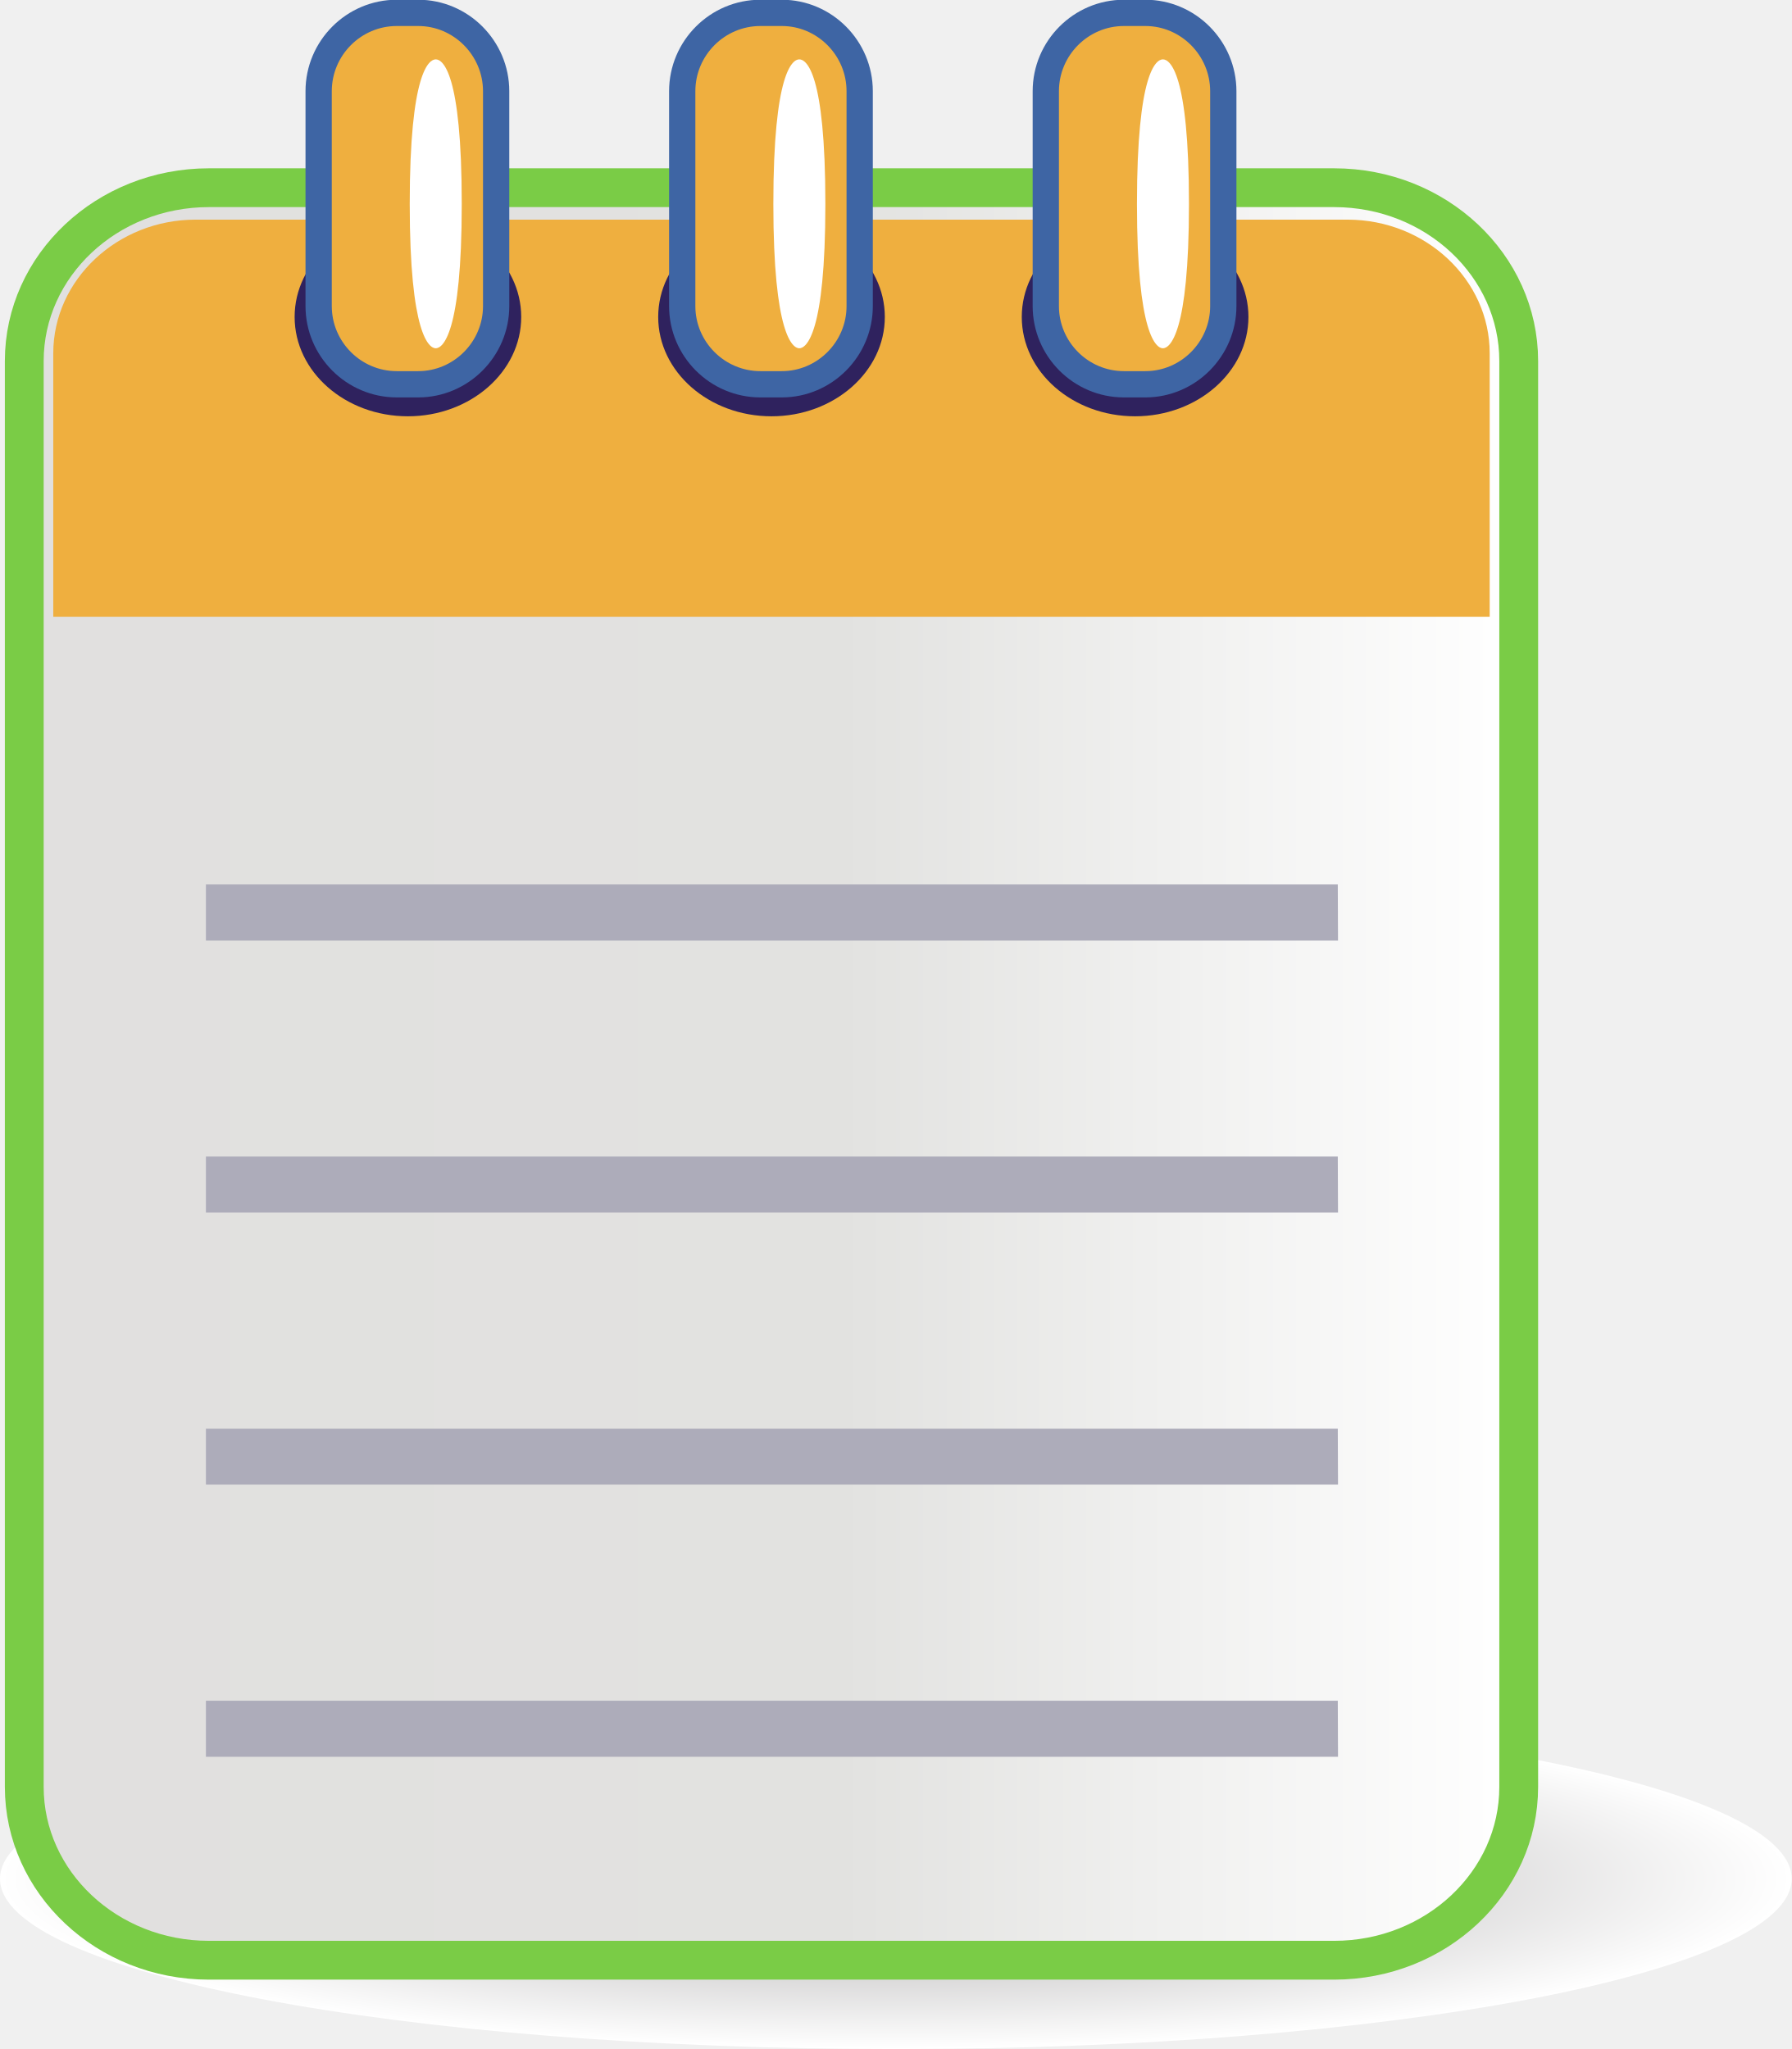
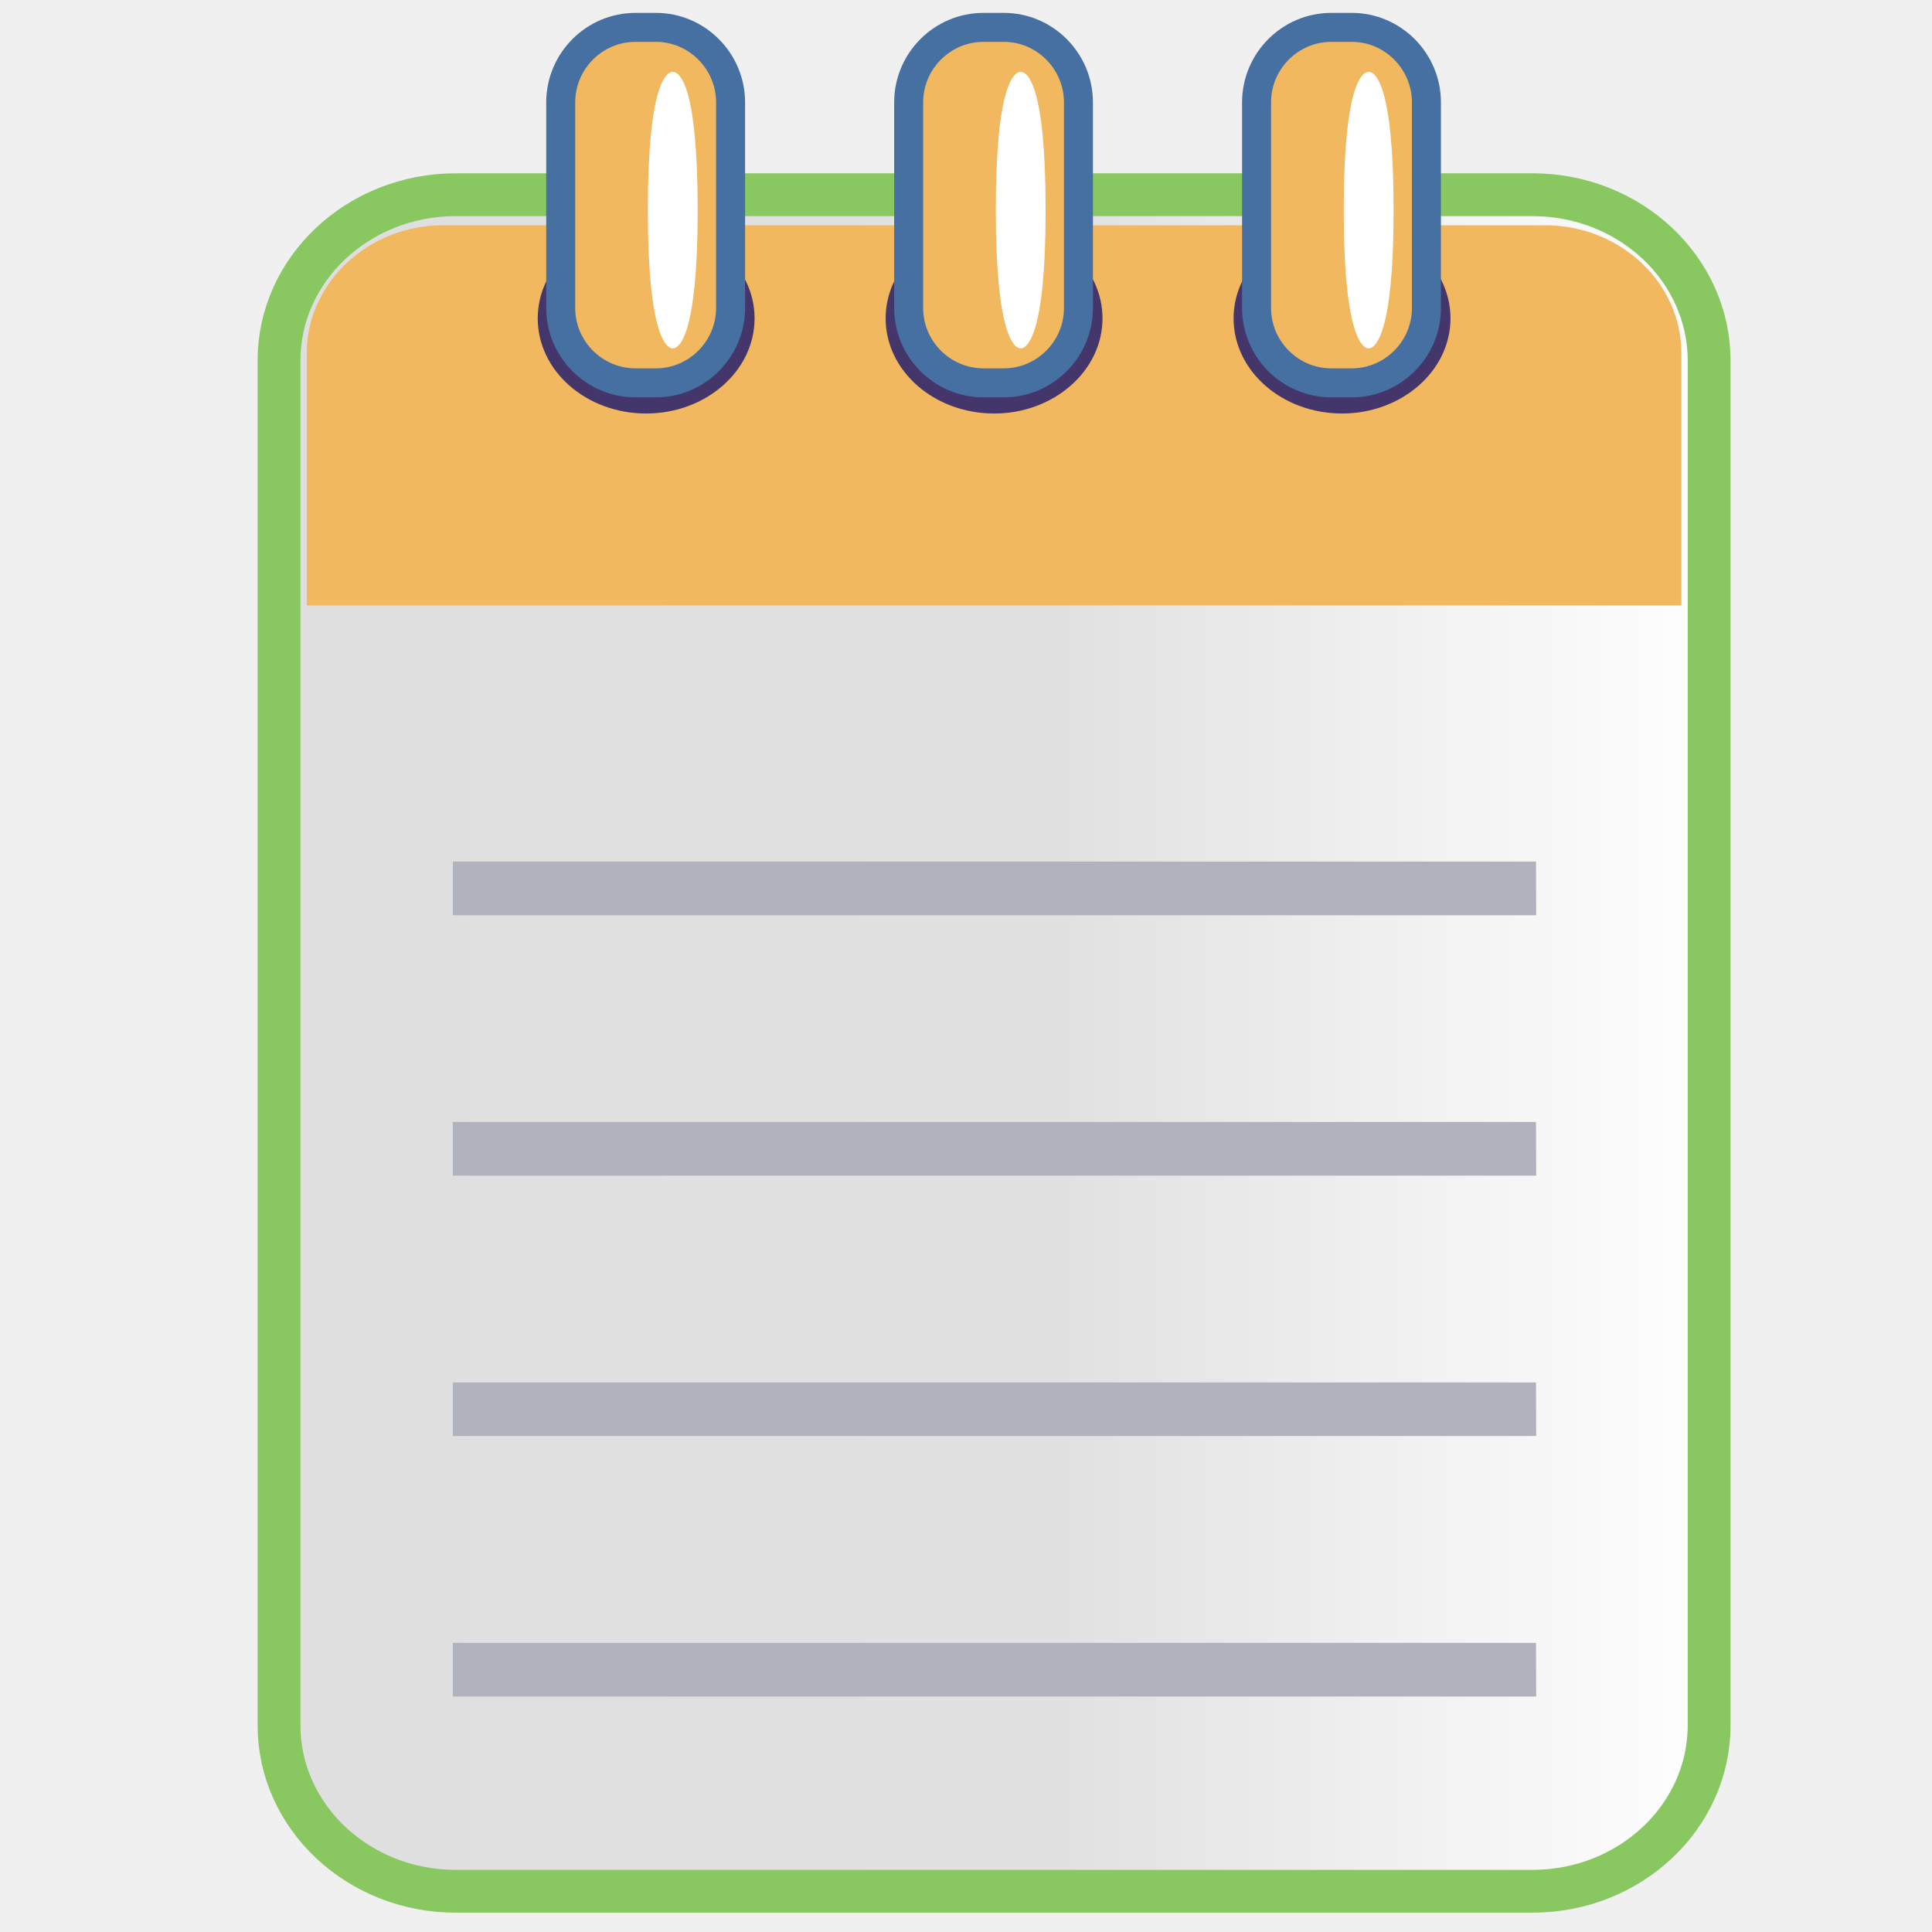
- <svg xmlns="http://www.w3.org/2000/svg" version="1.1" width="26.22" height="29.996" id="svg13100">
-   <defs id="defs13102">
-     <clipPath id="clipPath426">
-       <path d="m 330.197,1294.705 c -2.715,0 -4.92,-2.072 -4.92,-4.619 l 0,0 0,-37.996 c 0,-2.545 2.205,-4.619 4.92,-4.619 l 0,0 29.979,0 c 2.715,0 4.918,2.074 4.918,4.619 l 0,0 0,37.996 c 0,2.547 -2.203,4.619 -4.918,4.619 l 0,0 -29.979,0 z" id="path428" />
+ <svg xmlns="http://www.w3.org/2000/svg" version="1.1" width="30" height="30" id="svg2" xml:space="preserve">
+   <defs id="defs6">
+     <clipPath id="clipPath16">
+       <path d="m 12.187,43.877 c -2.353,0 -4.265,-1.798 -4.265,-4.006 l 0,0 0,-32.949 c 0,-2.207 1.912,-4.006 4.265,-4.006 l 0,0 25.997,0 c 2.355,0 4.265,1.799 4.265,4.006 l 0,0 0,32.949 c 0,2.208 -1.91,4.006 -4.265,4.006 l 0,0 -25.997,0 z" id="path18" />
    </clipPath>
-     <linearGradient x1="0" y1="0" x2="1" y2="0" id="linearGradient434" gradientUnits="userSpaceOnUse" gradientTransform="matrix(39.81641,0,0,-39.81641,325.2773,1271.088)" spreadMethod="pad">
-       <stop id="stop436" style="stop-color:#e1e0df;stop-opacity:1" offset="0" />
-       <stop id="stop438" style="stop-color:#e2e2e0;stop-opacity:1" offset="0.547" />
-       <stop id="stop440" style="stop-color:#ffffff;stop-opacity:1" offset="1" />
+     <linearGradient x1="0" y1="0" x2="1" y2="0" id="linearGradient24" gradientUnits="userSpaceOnUse" gradientTransform="matrix(34.52734,0,0,-34.52734,7.921875,23.39648)" spreadMethod="pad">
+       <stop id="stop26" style="stop-color:#e0dfdf;stop-opacity:1" offset="0" />
+       <stop id="stop28" style="stop-color:#e1e1e1;stop-opacity:1" offset="0.547" />
+       <stop id="stop30" style="stop-color:#ffffff;stop-opacity:1" offset="1" />
    </linearGradient>
-     <clipPath id="clipPath406">
-       <path d="m 324.631,1249.643 c 0,-2.508 10.687,-4.538 23.868,-4.538 l 0,0 c 13.179,0 23.868,2.03 23.868,4.538 l 0,0 c 0,2.504 -10.689,4.533 -23.868,4.533 l 0,0 c -13.181,0 -23.868,-2.029 -23.868,-4.533" id="path408" />
+     <clipPath id="clipPath38">
+       <path d="M 0,50 50,50 50,0 0,0 0,50 z" id="path40" />
    </clipPath>
-     <radialGradient cx="0" cy="0" r="1" fx="0" fy="0" id="radialGradient414" gradientUnits="userSpaceOnUse" gradientTransform="matrix(23.87352,0,0,-4.534164,348.4971,1249.641)" spreadMethod="pad">
-       <stop id="stop416" style="stop-color:#a7a5a6;stop-opacity:1" offset="0" />
-       <stop id="stop418" style="stop-color:#ffffff;stop-opacity:1" offset="1" />
-     </radialGradient>
  </defs>
-   <g transform="translate(-345.165,-536.4964)" id="layer1">
-     <g transform="matrix(0.5493625,0,0,-0.5493625,166.8249,1250.507)" id="g402">
-       <g clip-path="url(#clipPath406)" id="g404">
-         <g id="g410">
-           <g id="g412">
-             <path d="m 324.631,1249.643 c 0,-2.508 10.687,-4.538 23.868,-4.538 l 0,0 c 13.179,0 23.868,2.03 23.868,4.538 l 0,0 c 0,2.504 -10.689,4.533 -23.868,4.533 l 0,0 c -13.181,0 -23.868,-2.029 -23.868,-4.533" id="path420" style="fill:url(#radialGradient414);stroke:none" />
+   <g transform="matrix(1.25,0,0,-1.25,-9.256125,32.99887)" id="g10">
+     <g transform="matrix(0.5145311,0,0,0.5145311,6.794848,1.404688)" id="g12">
+       <g clip-path="url(#clipPath16)" id="g14">
+         <g id="g20">
+           <g id="g22">
+             <path d="m 12.187,43.877 c -2.353,0 -4.265,-1.798 -4.265,-4.006 l 0,0 0,-32.949 c 0,-2.207 1.912,-4.006 4.265,-4.006 l 0,0 25.997,0 c 2.355,0 4.265,1.799 4.265,4.006 l 0,0 0,32.949 c 0,2.208 -1.91,4.006 -4.265,4.006 l 0,0 -25.997,0 z" id="path32" style="fill:url(#linearGradient24);stroke:none" />
          </g>
        </g>
      </g>
    </g>
-     <g transform="matrix(0.5493625,0,0,-0.5493625,166.8249,1250.507)" id="g422">
-       <g clip-path="url(#clipPath426)" id="g424">
-         <g id="g430">
-           <g id="g432">
-             <path d="m 330.197,1294.705 c -2.715,0 -4.92,-2.072 -4.92,-4.619 l 0,0 0,-37.996 c 0,-2.545 2.205,-4.619 4.92,-4.619 l 0,0 29.979,0 c 2.715,0 4.918,2.074 4.918,4.619 l 0,0 0,37.996 c 0,2.547 -2.203,4.619 -4.918,4.619 l 0,0 -29.979,0 z" id="path442" style="fill:url(#linearGradient434);stroke:none" />
-           </g>
+     <g transform="matrix(0.5145311,0,0,0.5145311,6.794848,1.404688)" id="g34">
+       <g clip-path="url(#clipPath38)" id="g36">
+         <g transform="translate(7.9219,39.8711)" id="g42">
+           <path d="m 0,0 c 0,2.208 1.912,4.005 4.265,4.005 l 25.998,0 c 2.354,0 4.264,-1.797 4.264,-4.005 l 0,-32.949 c 0,-2.207 -1.91,-4.006 -4.264,-4.006 l -25.998,0 C 1.912,-36.955 0,-35.156 0,-32.949 L 0,0 z" id="path44" style="fill:none;stroke:#89c761;stroke-width:1.034;stroke-linecap:butt;stroke-linejoin:miter;stroke-miterlimit:4;stroke-opacity:1;stroke-dasharray:none" />
+         </g>
+         <g transform="translate(41.7793,40.0522)" id="g46">
+           <path d="m 0,0 c 0,1.695 -1.478,3.086 -3.287,3.086 l -26.614,0 c -1.804,0 -3.286,-1.391 -3.286,-3.086 l 0,-6.092 L 0,-6.092 0,0 z" id="path48" style="fill:#f1b85f;fill-opacity:1;fill-rule:nonzero;stroke:none" />
+         </g>
+         <g transform="translate(19.4033,40.8906)" id="g50">
+           <path d="m 0,0 c 0,-1.267 -1.174,-2.297 -2.618,-2.297 -1.449,0 -2.617,1.03 -2.617,2.297 0,1.265 1.168,2.293 2.617,2.293 C -1.174,2.293 0,1.265 0,0" id="path52" style="fill:#44366a;fill-opacity:1;fill-rule:nonzero;stroke:none" />
+         </g>
+         <g transform="translate(18.8242,41.1411)" id="g54">
+           <path d="m 0,0 c 0,-0.996 -0.814,-1.807 -1.8,-1.807 l -0.497,0 c -0.993,0 -1.804,0.811 -1.804,1.807 l 0,4.964 c 0,0.998 0.811,1.811 1.804,1.811 l 0.497,0 C -0.814,6.775 0,5.962 0,4.964 L 0,0 z" id="path56" style="fill:#f1b85f;fill-opacity:1;fill-rule:nonzero;stroke:none" />
+         </g>
+         <g transform="translate(18.8242,41.1411)" id="g58">
+           <path d="m 0,0 c 0,-0.996 -0.814,-1.807 -1.8,-1.807 l -0.497,0 c -0.993,0 -1.804,0.811 -1.804,1.807 l 0,4.964 c 0,0.998 0.811,1.811 1.804,1.811 l 0.497,0 C -0.814,6.775 0,5.962 0,4.964 L 0,0 z" id="path60" style="fill:none;stroke:#4670a1;stroke-width:0.7;stroke-linecap:butt;stroke-linejoin:miter;stroke-miterlimit:4;stroke-opacity:1;stroke-dasharray:none" />
+         </g>
+         <g transform="translate(17.4287,46.8423)" id="g62">
+           <path d="m 0,0 c 0.156,0 0.601,-0.283 0.601,-3.342 0,-3.021 -0.445,-3.335 -0.601,-3.335 -0.153,0 -0.602,0.314 -0.602,3.335 C -0.602,-0.283 -0.153,0 0,0" id="path64" style="fill:#ffffff;fill-opacity:1;fill-rule:nonzero;stroke:none" />
+         </g>
+         <g transform="translate(27.8037,40.8906)" id="g66">
+           <path d="m 0,0 c 0,-1.267 -1.176,-2.297 -2.616,-2.297 -1.45,0 -2.62,1.03 -2.62,2.297 0,1.265 1.17,2.293 2.62,2.293 C -1.176,2.293 0,1.265 0,0" id="path68" style="fill:#44366a;fill-opacity:1;fill-rule:nonzero;stroke:none" />
+         </g>
+         <g transform="translate(27.2227,41.1411)" id="g70">
+           <path d="m 0,0 c 0,-0.996 -0.812,-1.807 -1.799,-1.807 l -0.495,0 c -0.993,0 -1.805,0.811 -1.805,1.807 l 0,4.964 c 0,0.998 0.812,1.811 1.805,1.811 l 0.495,0 C -0.812,6.775 0,5.962 0,4.964 L 0,0 z" id="path72" style="fill:#f1b85f;fill-opacity:1;fill-rule:nonzero;stroke:none" />
+         </g>
+         <g transform="translate(27.2227,41.1411)" id="g74">
+           <path d="m 0,0 c 0,-0.996 -0.812,-1.807 -1.799,-1.807 l -0.495,0 c -0.993,0 -1.805,0.811 -1.805,1.807 l 0,4.964 c 0,0.998 0.812,1.811 1.805,1.811 l 0.495,0 C -0.812,6.775 0,5.962 0,4.964 L 0,0 z" id="path76" style="fill:none;stroke:#4670a1;stroke-width:0.7;stroke-linecap:butt;stroke-linejoin:miter;stroke-miterlimit:4;stroke-opacity:1;stroke-dasharray:none" />
+         </g>
+         <g transform="translate(25.8276,46.8423)" id="g78">
+           <path d="m 0,0 c 0.157,0 0.603,-0.283 0.603,-3.342 0,-3.021 -0.446,-3.335 -0.603,-3.335 -0.152,0 -0.6,0.314 -0.6,3.335 C -0.6,-0.283 -0.152,0 0,0" id="path80" style="fill:#ffffff;fill-opacity:1;fill-rule:nonzero;stroke:none" />
+         </g>
+         <g transform="translate(36.2051,40.8906)" id="g82">
+           <path d="m 0,0 c 0,-1.267 -1.176,-2.297 -2.618,-2.297 -1.45,0 -2.619,1.03 -2.619,2.297 0,1.265 1.169,2.293 2.619,2.293 C -1.176,2.293 0,1.265 0,0" id="path84" style="fill:#44366a;fill-opacity:1;fill-rule:nonzero;stroke:none" />
+         </g>
+         <g transform="translate(35.624,41.1411)" id="g86">
+           <path d="m 0,0 c 0,-0.996 -0.813,-1.807 -1.801,-1.807 l -0.496,0 c -0.992,0 -1.804,0.811 -1.804,1.807 l 0,4.964 c 0,0.998 0.812,1.811 1.804,1.811 l 0.496,0 C -0.813,6.775 0,5.962 0,4.964 L 0,0 z" id="path88" style="fill:#f1b85f;fill-opacity:1;fill-rule:nonzero;stroke:none" />
+         </g>
+         <g transform="translate(35.624,41.1411)" id="g90">
+           <path d="m 0,0 c 0,-0.996 -0.813,-1.807 -1.801,-1.807 l -0.496,0 c -0.992,0 -1.804,0.811 -1.804,1.807 l 0,4.964 c 0,0.998 0.812,1.811 1.804,1.811 l 0.496,0 C -0.813,6.775 0,5.962 0,4.964 L 0,0 z" id="path92" style="fill:none;stroke:#4670a1;stroke-width:0.7;stroke-linecap:butt;stroke-linejoin:miter;stroke-miterlimit:4;stroke-opacity:1;stroke-dasharray:none" />
+         </g>
+         <g transform="translate(34.2285,46.8423)" id="g94">
+           <path d="m 0,0 c 0.155,0 0.603,-0.283 0.603,-3.342 0,-3.021 -0.448,-3.335 -0.603,-3.335 -0.152,0 -0.601,0.314 -0.601,3.335 C -0.601,-0.283 -0.152,0 0,0" id="path96" style="fill:#ffffff;fill-opacity:1;fill-rule:nonzero;stroke:none" />
+         </g>
+         <g transform="translate(38.2744,26.4805)" id="g98">
+           <path d="m 0,0 -26.156,0 0,1.296 26.151,0 L 0,0 z" id="path100" style="fill:#b0b2bd;fill-opacity:1;fill-rule:nonzero;stroke:none" />
+         </g>
+         <g transform="translate(38.2744,20.1934)" id="g102">
+           <path d="m 0,0 -26.156,0 0,1.296 26.151,0 L 0,0 z" id="path104" style="fill:#b0b2bd;fill-opacity:1;fill-rule:nonzero;stroke:none" />
+         </g>
+         <g transform="translate(38.2744,13.9072)" id="g106">
+           <path d="m 0,0 -26.156,0 0,1.293 26.151,0 L 0,0 z" id="path108" style="fill:#b0b2bd;fill-opacity:1;fill-rule:nonzero;stroke:none" />
+         </g>
+         <g transform="translate(38.2744,7.6182)" id="g110">
+           <path d="m 0,0 -26.156,0 0,1.295 26.151,0 L 0,0 z" id="path112" style="fill:#b0b2bd;fill-opacity:1;fill-rule:nonzero;stroke:none" />
        </g>
      </g>
    </g>
-     <g transform="matrix(0.5493625,0,0,-0.5493625,345.5201,541.7818)" id="g452">
-       <path d="m 0,0 c 0,2.547 2.205,4.619 4.919,4.619 l 29.979,0 c 2.715,0 4.918,-2.072 4.918,-4.619 l 0,-37.996 c 0,-2.545 -2.203,-4.619 -4.918,-4.619 l -29.979,0 C 2.205,-42.615 0,-40.541 0,-37.996 L 0,0 z" id="path454" style="fill:none;stroke:#7acc46;stroke-width:1.034;stroke-linecap:butt;stroke-linejoin:miter;stroke-miterlimit:4;stroke-opacity:1;stroke-dasharray:none" />
-     </g>
-     <g transform="matrix(0.5493625,0,0,-0.5493625,366.9688,541.667)" id="g456">
-       <path d="m 0,0 c 0,1.955 -1.703,3.559 -3.789,3.559 l -30.691,0 c -2.081,0 -3.79,-1.604 -3.79,-3.559 l 0,-7.025 38.27,0 L 0,0 z" id="path458" style="fill:#efaf3f;fill-opacity:1;fill-rule:nonzero;stroke:none" />
-     </g>
-     <g transform="matrix(0.5493625,0,0,-0.5493625,352.7938,541.1359)" id="g460">
-       <path d="m 0,0 c 0,-1.461 -1.354,-2.648 -3.019,-2.648 -1.67,0 -3.018,1.187 -3.018,2.648 0,1.459 1.348,2.645 3.018,2.645 C -1.354,2.645 0,1.459 0,0" id="path462" style="fill:#2f225e;fill-opacity:1;fill-rule:nonzero;stroke:none" />
-     </g>
-     <g transform="matrix(0.5493625,0,0,-0.5493625,352.4268,540.9771)" id="g464">
-       <path d="m 0,0 c 0,-1.148 -0.938,-2.084 -2.076,-2.084 l -0.572,0 c -1.145,0 -2.081,0.936 -2.081,2.084 l 0,5.725 c 0,1.15 0.936,2.088 2.081,2.088 l 0.572,0 C -0.938,7.813 0,6.875 0,5.725 L 0,0 z" id="path466" style="fill:#efaf3f;fill-opacity:1;fill-rule:nonzero;stroke:none" />
-     </g>
-     <g transform="matrix(0.5493625,0,0,-0.5493625,352.4268,540.9771)" id="g468">
-       <path d="m 0,0 c 0,-1.148 -0.938,-2.084 -2.076,-2.084 l -0.572,0 c -1.145,0 -2.081,0.936 -2.081,2.084 l 0,5.725 c 0,1.15 0.936,2.088 2.081,2.088 l 0.572,0 C -0.938,7.813 0,6.875 0,5.725 L 0,0 z" id="path470" style="fill:none;stroke:#3e65a4;stroke-width:0.7;stroke-linecap:butt;stroke-linejoin:miter;stroke-miterlimit:4;stroke-opacity:1;stroke-dasharray:none" />
-     </g>
-     <g transform="matrix(0.5493625,0,0,-0.5493625,351.5427,537.3655)" id="g472">
-       <path d="M 0,0 C 0.18,0 0.693,-0.326 0.693,-3.854 0.693,-7.338 0.18,-7.699 0,-7.699 c -0.176,0 -0.693,0.361 -0.693,3.845 C -0.693,-0.326 -0.176,0 0,0" id="path474" style="fill:#ffffff;fill-opacity:1;fill-rule:nonzero;stroke:none" />
-     </g>
-     <g transform="matrix(0.5493625,0,0,-0.5493625,358.1157,541.1359)" id="g476">
-       <path d="m 0,0 c 0,-1.461 -1.355,-2.648 -3.018,-2.648 -1.671,0 -3.02,1.187 -3.02,2.648 0,1.459 1.349,2.645 3.02,2.645 C -1.355,2.645 0,1.459 0,0" id="path478" style="fill:#2f225e;fill-opacity:1;fill-rule:nonzero;stroke:none" />
-     </g>
-     <g transform="matrix(0.5493625,0,0,-0.5493625,357.7477,540.9771)" id="g480">
-       <path d="m 0,0 c 0,-1.148 -0.936,-2.084 -2.075,-2.084 l -0.571,0 c -1.145,0 -2.082,0.936 -2.082,2.084 l 0,5.725 c 0,1.15 0.937,2.088 2.082,2.088 l 0.571,0 C -0.936,7.813 0,6.875 0,5.725 L 0,0 z" id="path482" style="fill:#efaf3f;fill-opacity:1;fill-rule:nonzero;stroke:none" />
-     </g>
-     <g transform="matrix(0.5493625,0,0,-0.5493625,357.7477,540.9771)" id="g484">
-       <path d="m 0,0 c 0,-1.148 -0.936,-2.084 -2.075,-2.084 l -0.571,0 c -1.145,0 -2.082,0.936 -2.082,2.084 l 0,5.725 c 0,1.15 0.937,2.088 2.082,2.088 l 0.571,0 C -0.936,7.813 0,6.875 0,5.725 L 0,0 z" id="path486" style="fill:none;stroke:#3e65a4;stroke-width:0.7;stroke-linecap:butt;stroke-linejoin:miter;stroke-miterlimit:4;stroke-opacity:1;stroke-dasharray:none" />
-     </g>
-     <g transform="matrix(0.5493625,0,0,-0.5493625,356.8636,537.3655)" id="g488">
-       <path d="m 0,0 c 0.182,0 0.695,-0.326 0.695,-3.854 0,-3.484 -0.513,-3.845 -0.695,-3.845 -0.176,0 -0.691,0.361 -0.691,3.845 C -0.691,-0.326 -0.176,0 0,0" id="path490" style="fill:#ffffff;fill-opacity:1;fill-rule:nonzero;stroke:none" />
-     </g>
-     <g transform="matrix(0.5493625,0,0,-0.5493625,363.4377,541.1359)" id="g492">
-       <path d="m 0,0 c 0,-1.461 -1.355,-2.648 -3.02,-2.648 -1.671,0 -3.019,1.187 -3.019,2.648 0,1.459 1.348,2.645 3.019,2.645 C -1.355,2.645 0,1.459 0,0" id="path494" style="fill:#2f225e;fill-opacity:1;fill-rule:nonzero;stroke:none" />
-     </g>
-     <g transform="matrix(0.5493625,0,0,-0.5493625,363.0697,540.9771)" id="g496">
-       <path d="m 0,0 c 0,-1.148 -0.938,-2.084 -2.076,-2.084 l -0.572,0 c -1.145,0 -2.081,0.936 -2.081,2.084 l 0,5.725 c 0,1.15 0.936,2.088 2.081,2.088 l 0.572,0 C -0.938,7.813 0,6.875 0,5.725 L 0,0 z" id="path498" style="fill:#efaf3f;fill-opacity:1;fill-rule:nonzero;stroke:none" />
-     </g>
-     <g transform="matrix(0.5493625,0,0,-0.5493625,363.0697,540.9771)" id="g500">
-       <path d="m 0,0 c 0,-1.148 -0.938,-2.084 -2.076,-2.084 l -0.572,0 c -1.145,0 -2.081,0.936 -2.081,2.084 l 0,5.725 c 0,1.15 0.936,2.088 2.081,2.088 l 0.572,0 C -0.938,7.813 0,6.875 0,5.725 L 0,0 z" id="path502" style="fill:none;stroke:#3e65a4;stroke-width:0.7;stroke-linecap:butt;stroke-linejoin:miter;stroke-miterlimit:4;stroke-opacity:1;stroke-dasharray:none" />
-     </g>
-     <g transform="matrix(0.5493625,0,0,-0.5493625,362.1855,537.3655)" id="g504">
-       <path d="M 0,0 C 0.18,0 0.695,-0.326 0.695,-3.854 0.695,-7.338 0.18,-7.699 0,-7.699 c -0.176,0 -0.691,0.361 -0.691,3.845 C -0.691,-0.326 -0.176,0 0,0" id="path506" style="fill:#ffffff;fill-opacity:1;fill-rule:nonzero;stroke:none" />
-     </g>
-     <g transform="matrix(0.5493625,0,0,-0.5493625,364.7488,550.2648)" id="g508">
-       <path d="m 0,0 -30.162,0 0,1.494 30.156,0 L 0,0 z" id="path510" style="fill:#adacba;fill-opacity:1;fill-rule:nonzero;stroke:none" />
-     </g>
-     <g transform="matrix(0.5493625,0,0,-0.5493625,364.7488,554.2477)" id="g512">
-       <path d="m 0,0 -30.162,0 0,1.494 30.156,0 L 0,0 z" id="path514" style="fill:#adacba;fill-opacity:1;fill-rule:nonzero;stroke:none" />
-     </g>
-     <g transform="matrix(0.5493625,0,0,-0.5493625,364.7488,558.2305)" id="g516">
-       <path d="m 0,0 -30.162,0 0,1.492 30.156,0 L 0,0 z" id="path518" style="fill:#adacba;fill-opacity:1;fill-rule:nonzero;stroke:none" />
-     </g>
-     <g transform="matrix(0.5493625,0,0,-0.5493625,364.7488,562.2145)" id="g520">
-       <path d="m 0,0 -30.162,0 0,1.494 30.156,0 L 0,0 z" id="path522" style="fill:#adacba;fill-opacity:1;fill-rule:nonzero;stroke:none" />
-     </g>
  </g>
</svg>
